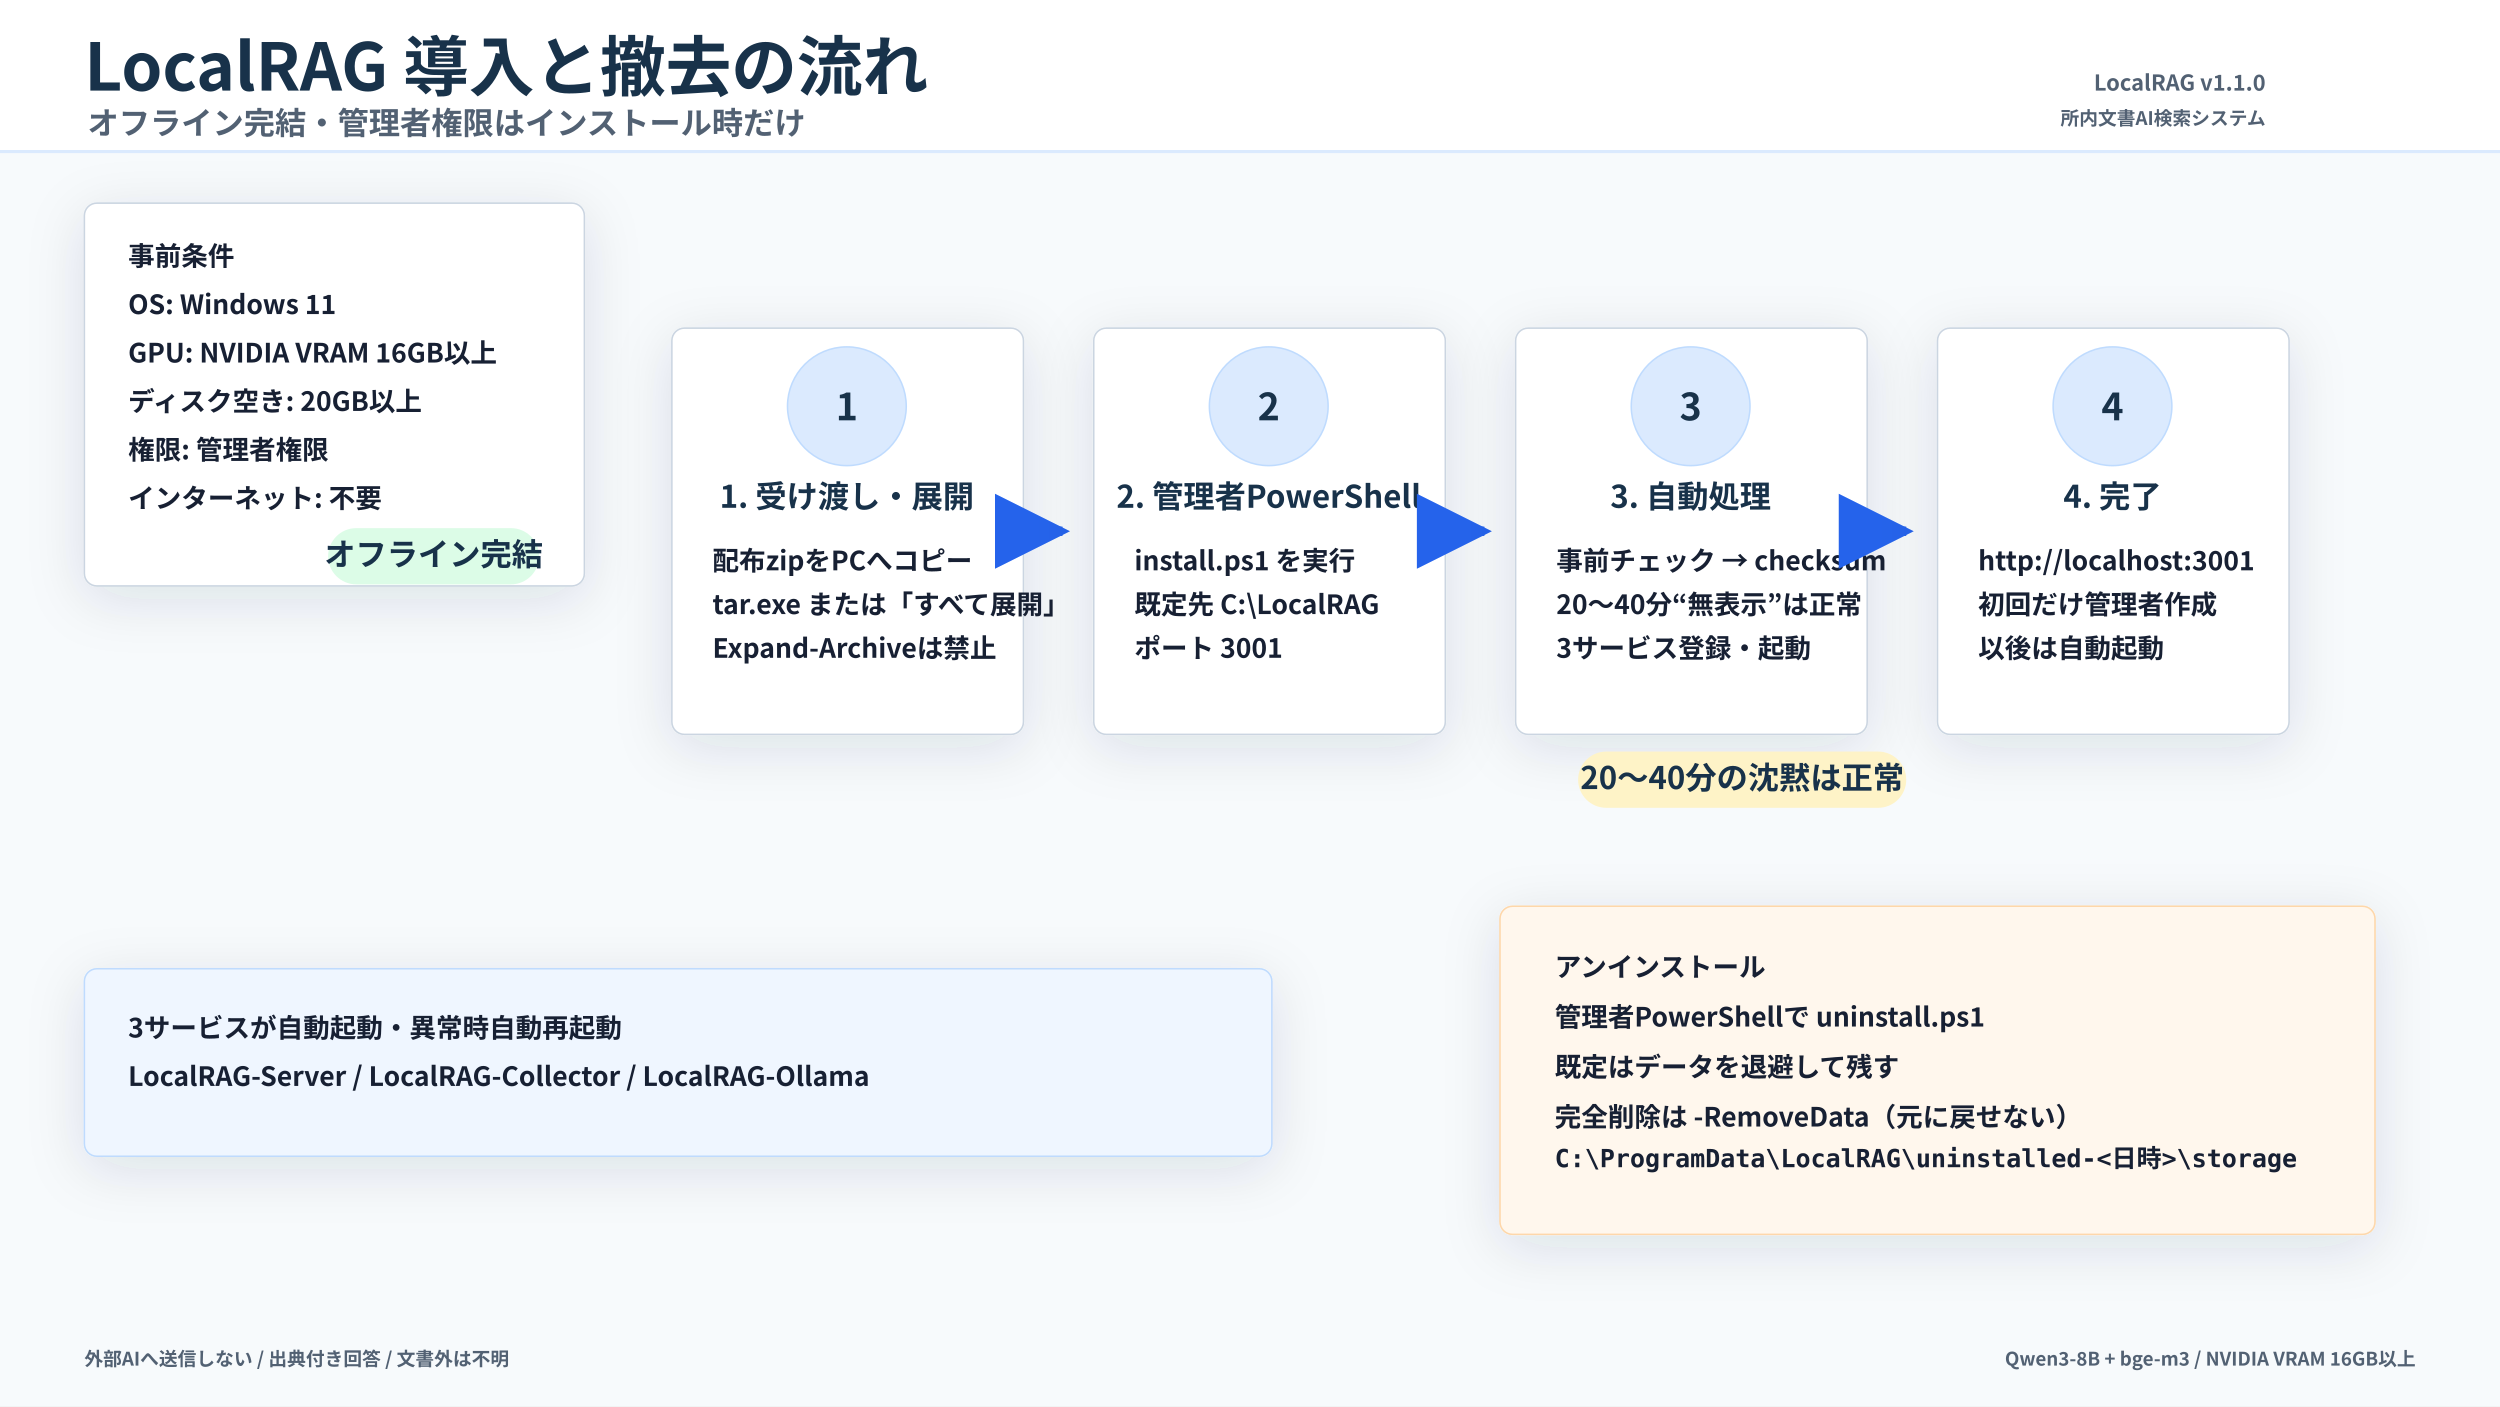
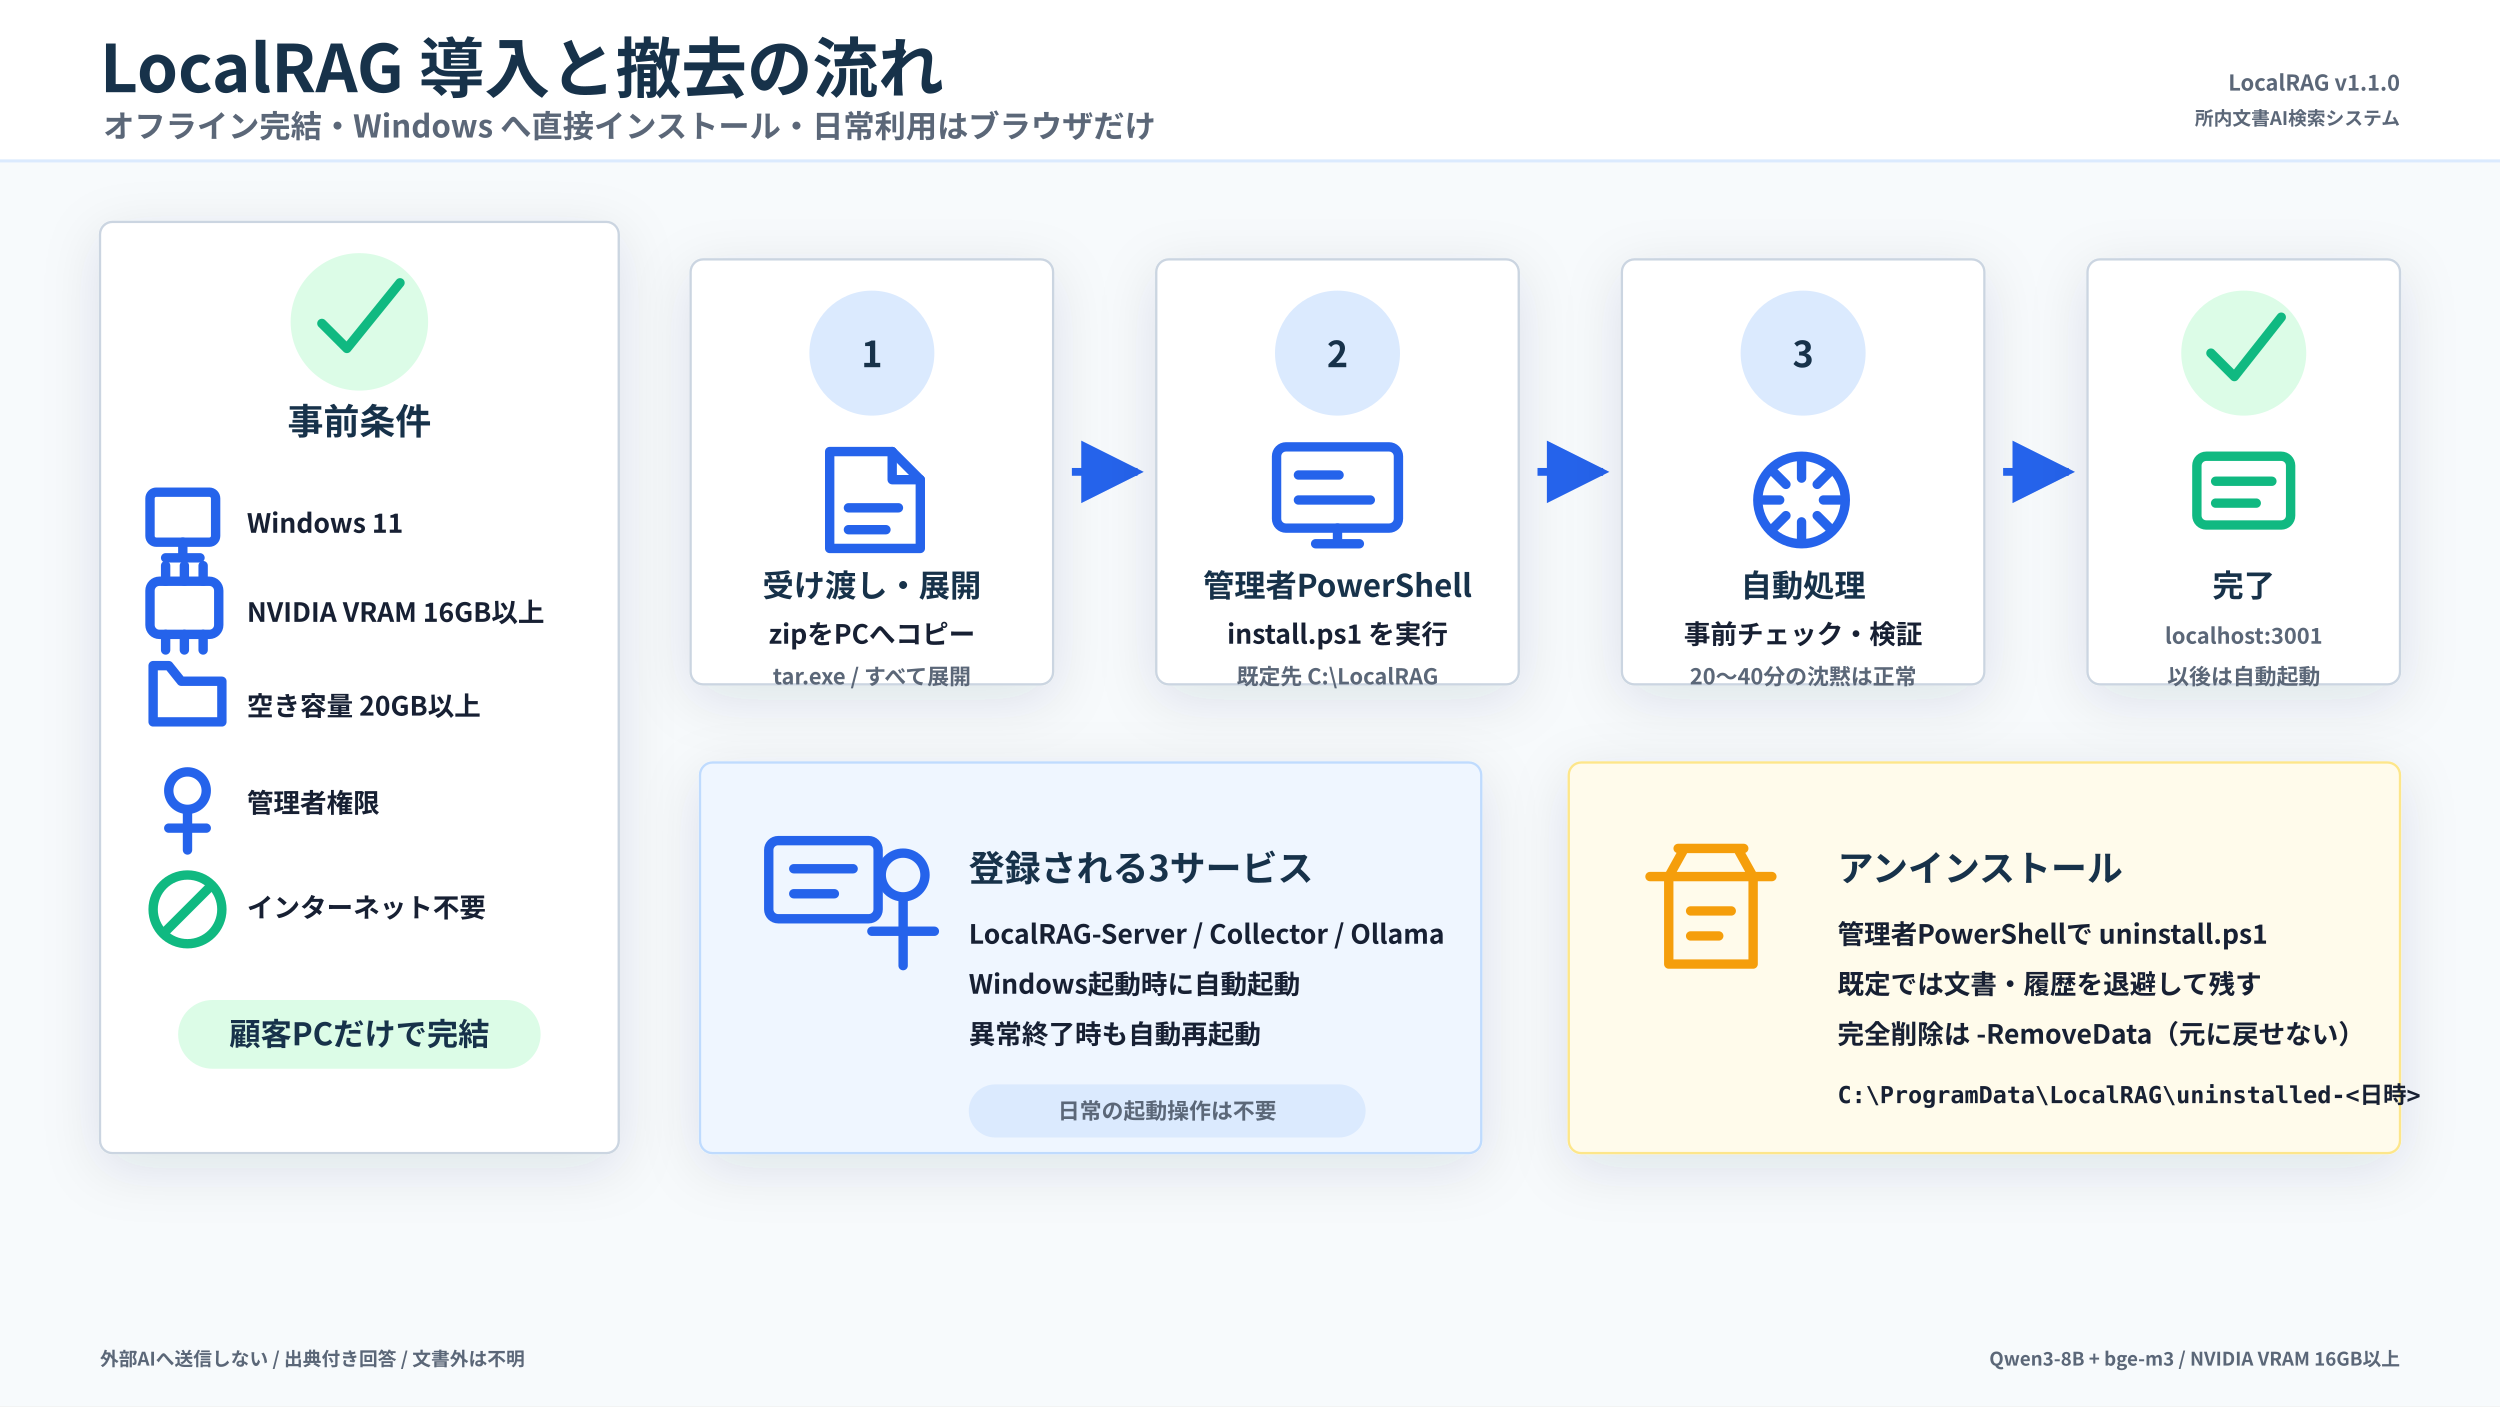
<svg xmlns="http://www.w3.org/2000/svg" width="1600" height="900" viewBox="0 0 1600 900" role="img" aria-label="LocalRAG 導入と撤去の流れ">
  <defs>
    <style>
      .jp { font-family: 'Yu Gothic UI','Yu Gothic','Meiryo','Noto Sans CJK JP',sans-serif; }
      .mono { font-family: 'Cascadia Mono','Consolas','Yu Gothic UI',monospace; }
-       .title { font-size:42px;font-weight:800;fill:#18324a; }
-       .subtitle { font-size:20px;font-weight:650;fill:#526173; }
-       .h2 { font-size:24px;font-weight:800;fill:#18324a; }
-       .h3 { font-size:20px;font-weight:800;fill:#18324a; }
+       .title { font-size:42px;font-weight:800;fill:#17324a; }
+       .subtitle { font-size:20px;font-weight:650;fill:#5b6778; }
+       .h2 { font-size:23px;font-weight:800;fill:#17324a; }
+       .h3 { font-size:20px;font-weight:800;fill:#17324a; }
      .body { font-size:17px;font-weight:650;fill:#172033; }
-       .small { font-size:14px;font-weight:650;fill:#526173; }
-       .tiny { font-size:12px;font-weight:650;fill:#526173; }
-       .monoText { font-size:16px;font-weight:700;fill:#172033; }
+       .small { font-size:14px;font-weight:650;fill:#5b6778; }
+       .tiny { font-size:12px;font-weight:650;fill:#5b6778; }
+       .monoText { font-size:15px;font-weight:700;fill:#172033; }
      .white { fill:#fff; }
-       .shadow { filter: drop-shadow(0 8px 18px rgba(24,50,74,.12)); }
+       .card { fill:#fff;stroke:#cbd5e1;stroke-width:1.5;rx:8; }
+       .softBlue { fill:#eff6ff;stroke:#bfdbfe;stroke-width:1.5;rx:8; }
+       .softGreen { fill:#ecfdf5;stroke:#bbf7d0;stroke-width:1.5;rx:8; }
+       .softAmber { fill:#fffbeb;stroke:#fde68a;stroke-width:1.5;rx:8; }
+       .softRed { fill:#fff1f2;stroke:#fecdd3;stroke-width:1.5;rx:8; }
+       .shadow { filter: drop-shadow(0 9px 18px rgba(23,50,74,.11)); }
+       .icon { fill:none;stroke:#2563eb;stroke-width:6;stroke-linecap:round;stroke-linejoin:round; }
+       .iconG { fill:none;stroke:#10b981;stroke-width:6;stroke-linecap:round;stroke-linejoin:round; }
+       .iconA { fill:none;stroke:#f59e0b;stroke-width:6;stroke-linecap:round;stroke-linejoin:round; }
+       .iconR { fill:none;stroke:#dc2626;stroke-width:6;stroke-linecap:round;stroke-linejoin:round; }
+       .chipBlue { fill:#dbeafe; }
+       .chipGreen { fill:#dcfce7; }
+       .chipAmber { fill:#fef3c7; }
+       .chipRed { fill:#fee2e2; }
    </style>
    <marker id="arrow" viewBox="0 0 10 10" refX="9" refY="5" markerWidth="8" markerHeight="8" orient="auto">
      <path d="M0 0L10 5L0 10z" fill="#2563eb" />
    </marker>
    <marker id="arrowG" viewBox="0 0 10 10" refX="9" refY="5" markerWidth="8" markerHeight="8" orient="auto">
      <path d="M0 0L10 5L0 10z" fill="#10b981" />
    </marker>
  </defs>
  <rect width="1600" height="900" fill="#f7fafc" />
-   <rect width="1600" height="98" fill="#fff" />
-   <rect y="96" width="1600" height="2" fill="#dbeafe" />
-   <text class="jp title" x="54" y="58">LocalRAG 導入と撤去の流れ</text>
-   <text class="jp subtitle" x="56" y="86">オフライン完結・管理者権限はインストール時だけ</text>
-   <text class="jp small" x="1450" y="58" text-anchor="end">LocalRAG v1.1.0</text>
-   <text class="jp tiny" x="1450" y="80" text-anchor="end">所内文書AI検索システム</text>
-   <rect class="shadow" x="54" y="130" width="320" height="245" rx="8" fill="#fff" stroke="#cbd5e1" />
-   <text class="jp body" x="82" y="170" text-anchor="start">事前条件</text>
-   <text class="jp body" x="82" y="201" text-anchor="start">OS: Windows 11</text>
-   <text class="jp body" x="82" y="232" text-anchor="start">GPU: NVIDIA VRAM 16GB以上</text>
-   <text class="jp body" x="82" y="263" text-anchor="start">ディスク空き: 20GB以上</text>
-   <text class="jp body" x="82" y="294" text-anchor="start">権限: 管理者権限</text>
-   <text class="jp body" x="82" y="325" text-anchor="start">インターネット: 不要</text>
-   <rect x="210" y="338" width="135" height="36" rx="18" fill="#dcfce7" />
-   <text class="jp h3" x="277.5" y="362" text-anchor="middle" fill="#10b981">オフライン完結</text>
-   <rect class="shadow" x="430" y="210" width="225" height="260" rx="8" fill="#fff" stroke="#cbd5e1" />
-   <circle cx="542" cy="260" r="38" fill="#dbeafe" stroke="#bfdbfe" />
-   <text class="jp h2" x="542" y="269" text-anchor="middle">1</text>
-   <text class="jp h3" x="542" y="325" text-anchor="middle">1. 受け渡し・展開</text>
-   <text class="jp body" x="456" y="365" text-anchor="start">配布zipをPCへコピー</text>
-   <text class="jp body" x="456" y="393" text-anchor="start">tar.exe または「すべて展開」</text>
-   <text class="jp body" x="456" y="421" text-anchor="start">Expand-Archiveは禁止</text>
-   <line x1="665" y1="340" x2="680" y2="340" stroke="#2563eb" stroke-width="6" marker-end="url(#arrow)" />
-   <rect class="shadow" x="700" y="210" width="225" height="260" rx="8" fill="#fff" stroke="#cbd5e1" />
-   <circle cx="812" cy="260" r="38" fill="#dbeafe" stroke="#bfdbfe" />
-   <text class="jp h2" x="812" y="269" text-anchor="middle">2</text>
-   <text class="jp h3" x="812" y="325" text-anchor="middle">2. 管理者PowerShell</text>
-   <text class="jp body" x="726" y="365" text-anchor="start">install.ps1 を実行</text>
-   <text class="jp body" x="726" y="393" text-anchor="start">既定先 C:\LocalRAG</text>
-   <text class="jp body" x="726" y="421" text-anchor="start">ポート 3001</text>
-   <line x1="935" y1="340" x2="950" y2="340" stroke="#2563eb" stroke-width="6" marker-end="url(#arrow)" />
-   <rect class="shadow" x="970" y="210" width="225" height="260" rx="8" fill="#fff" stroke="#cbd5e1" />
-   <circle cx="1082" cy="260" r="38" fill="#dbeafe" stroke="#bfdbfe" />
-   <text class="jp h2" x="1082" y="269" text-anchor="middle">3</text>
-   <text class="jp h3" x="1082" y="325" text-anchor="middle">3. 自動処理</text>
-   <text class="jp body" x="996" y="365" text-anchor="start">事前チェック → checksum</text>
-   <text class="jp body" x="996" y="393" text-anchor="start">20〜40分“無表示”は正常</text>
-   <text class="jp body" x="996" y="421" text-anchor="start">3サービス登録・起動</text>
-   <line x1="1205" y1="340" x2="1220" y2="340" stroke="#2563eb" stroke-width="6" marker-end="url(#arrow)" />
-   <rect class="shadow" x="1240" y="210" width="225" height="260" rx="8" fill="#fff" stroke="#cbd5e1" />
-   <circle cx="1352" cy="260" r="38" fill="#dbeafe" stroke="#bfdbfe" />
-   <text class="jp h2" x="1352" y="269" text-anchor="middle">4</text>
-   <text class="jp h3" x="1352" y="325" text-anchor="middle">4. 完了</text>
-   <text class="jp body" x="1266" y="365" text-anchor="start">http://localhost:3001</text>
-   <text class="jp body" x="1266" y="393" text-anchor="start">初回だけ管理者作成</text>
-   <text class="jp body" x="1266" y="421" text-anchor="start">以後は自動起動</text>
-   <rect x="1010" y="481" width="210" height="36" rx="18" fill="#fef3c7" />
-   <text class="jp h3" x="1115" y="505" text-anchor="middle" fill="#f59e0b">20〜40分の沈黙は正常</text>
-   <rect class="shadow" x="960" y="580" width="560" height="210" rx="8" fill="#fff7ed" stroke="#fed7aa" />
-   <text class="jp body" x="995" y="625" text-anchor="start">アンインストール</text>
-   <text class="jp body" x="995" y="657" text-anchor="start">管理者PowerShellで uninstall.ps1</text>
-   <text class="jp body" x="995" y="689" text-anchor="start">既定はデータを退避して残す</text>
-   <text class="jp body" x="995" y="721" text-anchor="start">完全削除は -RemoveData（元に戻せない）</text>
-   <text class="mono monoText" x="995" y="747">C:\ProgramData\LocalRAG\uninstalled-&lt;日時&gt;\storage</text>
-   <rect class="shadow" x="54" y="620" width="760" height="120" rx="8" fill="#eff6ff" stroke="#bfdbfe" />
-   <text class="jp body" x="82" y="664" text-anchor="start">3サービスが自動起動・異常時自動再起動</text>
-   <text class="jp body" x="82" y="695" text-anchor="start">LocalRAG-Server / LocalRAG-Collector / LocalRAG-Ollama</text>
-   <text class="jp tiny" x="54" y="874">外部AIへ送信しない / 出典付き回答 / 文書外は不明</text>
-   <text class="jp tiny" x="1546" y="874" text-anchor="end">Qwen3-8B + bge-m3 / NVIDIA VRAM 16GB以上</text>
+   <rect width="1600" height="104" fill="#fff" />
+   <rect y="102" width="1600" height="2" fill="#dbeafe" />
+   <text class="jp title" x="64" y="59">LocalRAG 導入と撤去の流れ</text>
+   <text class="jp subtitle" x="66" y="88">オフライン完結・Windows へ直接インストール・日常利用はブラウザだけ</text>
+   <text class="jp small" x="1536" y="58" text-anchor="end">LocalRAG v1.1.0</text>
+   <text class="jp tiny" x="1536" y="80" text-anchor="end">所内文書AI検索システム</text>
+   <rect class="shadow card" x="64" y="142" width="332" height="596" />
+   <circle cx="230" cy="206" r="44" class="chipGreen" />
+   <path class="iconG" d="M206 207 l16 16 l34 -42" />
+   <text class="jp h2" x="230" y="278" text-anchor="middle">事前条件</text>
+   <g class="icon" transform="translate(96 315)">
+     <rect x="0" y="0" width="42" height="32" rx="4" />
+     <path d="M10 42h22M21 32v10" />
+   </g>
+   <text class="jp body" x="158" y="341">Windows 11</text>
+   <g class="icon" transform="translate(96 372)">
+     <rect x="0" y="0" width="44" height="34" rx="6" />
+     <path d="M10 -10v10M22 -10v10M34 -10v10M10 34v10M22 34v10M34 34v10" />
+   </g>
+   <text class="jp body" x="158" y="398">NVIDIA VRAM 16GB以上</text>
+   <g class="icon" transform="translate(98 430)">
+     <path d="M0 32 h44 v-26 h-26 l-8 -10 h-10z" />
+   </g>
+   <text class="jp body" x="158" y="458">空き容量 20GB以上</text>
+   <g class="icon" transform="translate(102 492)">
+     <circle cx="18" cy="14" r="12" />
+     <path d="M18 27v25M6 38h24" />
+   </g>
+   <text class="jp body" x="158" y="520">管理者権限</text>
+   <g class="iconG" transform="translate(98 560)">
+     <circle cx="22" cy="22" r="22" />
+     <path d="M7 37 L37 7" />
+   </g>
+   <text class="jp body" x="158" y="587">インターネット不要</text>
+   <rect x="114" y="640" width="232" height="44" rx="22" class="chipGreen" />
+   <text class="jp h3" x="230" y="669" text-anchor="middle" fill="#047857">顧客PCだけで完結</text>
+   <g>
+     <rect class="shadow card" x="442" y="166" width="232" height="272" />
+     <circle cx="558" cy="226" r="40" class="chipBlue" />
+     <text class="jp h2" x="558" y="235" text-anchor="middle">1</text>
+     <g class="icon" transform="translate(523 281)">
+       <path d="M8 8h40l18 18v44H8z" />
+       <path d="M48 8v18h18" />
+       <path d="M20 44h32M20 58h24" />
+     </g>
+     <text class="jp h3" x="558" y="382" text-anchor="middle">受け渡し・展開</text>
+     <text class="jp body" x="558" y="412" text-anchor="middle">zipをPCへコピー</text>
+     <text class="jp small" x="558" y="438" text-anchor="middle">tar.exe / すべて展開</text>
+   </g>
+   <line x1="686" y1="302" x2="728" y2="302" stroke="#2563eb" stroke-width="5" marker-end="url(#arrow)" />
+   <g>
+     <rect class="shadow card" x="740" y="166" width="232" height="272" />
+     <circle cx="856" cy="226" r="40" class="chipBlue" />
+     <text class="jp h2" x="856" y="235" text-anchor="middle">2</text>
+     <g class="icon" transform="translate(817 286)">
+       <rect x="0" y="0" width="78" height="52" rx="6" />
+       <path d="M14 18h26M14 34h46M25 62h28M39 52v10" />
+     </g>
+     <text class="jp h3" x="856" y="382" text-anchor="middle">管理者PowerShell</text>
+     <text class="jp body" x="856" y="412" text-anchor="middle">install.ps1 を実行</text>
+     <text class="jp small" x="856" y="438" text-anchor="middle">既定先 C:\LocalRAG</text>
+   </g>
+   <line x1="984" y1="302" x2="1026" y2="302" stroke="#2563eb" stroke-width="5" marker-end="url(#arrow)" />
+   <g>
+     <rect class="shadow card" x="1038" y="166" width="232" height="272" />
+     <circle cx="1154" cy="226" r="40" class="chipBlue" />
+     <text class="jp h2" x="1154" y="235" text-anchor="middle">3</text>
+     <g class="icon" transform="translate(1115 282)">
+       <circle cx="38" cy="38" r="28" />
+       <path d="M38 12v12M38 52v12M12 38h12M52 38h12M20 20l8 8M56 20l-8 8M20 56l8-8M56 56l-8-8" />
+     </g>
+     <text class="jp h3" x="1154" y="382" text-anchor="middle">自動処理</text>
+     <text class="jp body" x="1154" y="412" text-anchor="middle">事前チェック・検証</text>
+     <text class="jp small" x="1154" y="438" text-anchor="middle">20〜40分の沈黙は正常</text>
+   </g>
+   <line x1="1282" y1="302" x2="1324" y2="302" stroke="#2563eb" stroke-width="5" marker-end="url(#arrow)" />
+   <g>
+     <rect class="shadow card" x="1336" y="166" width="200" height="272" />
+     <circle cx="1436" cy="226" r="40" class="chipGreen" />
+     <path class="iconG" d="M1415 226 l15 15 l30 -38" />
+     <g class="iconG" transform="translate(1406 292)">
+       <rect x="0" y="0" width="60" height="44" rx="6" />
+       <path d="M12 16h36M12 30h26" />
+     </g>
+     <text class="jp h3" x="1436" y="382" text-anchor="middle">完了</text>
+     <text class="jp small" x="1436" y="412" text-anchor="middle">localhost:3001</text>
+     <text class="jp small" x="1436" y="438" text-anchor="middle">以後は自動起動</text>
+   </g>
+   <rect class="shadow softBlue" x="448" y="488" width="500" height="250" />
+   <g class="icon" transform="translate(492 538)">
+     <rect x="0" y="0" width="70" height="50" rx="6" />
+     <path d="M16 18h38M16 34h26" />
+     <circle cx="86" cy="22" r="14" />
+     <path d="M86 38v42M66 58h40" />
+   </g>
+   <text class="jp h2" x="620" y="564">登録される3サービス</text>
+   <text class="jp body" x="620" y="604">LocalRAG-Server / Collector / Ollama</text>
+   <text class="jp body" x="620" y="636">Windows起動時に自動起動</text>
+   <text class="jp body" x="620" y="668">異常終了時も自動再起動</text>
+   <rect x="620" y="694" width="254" height="34" rx="17" class="chipBlue" />
+   <text class="jp small" x="747" y="716" text-anchor="middle">日常の起動操作は不要</text>
+   <rect class="shadow softAmber" x="1004" y="488" width="532" height="250" />
+   <g class="iconA" transform="translate(1048 535)">
+     <path d="M8 26h78M26 8h42M30 8l-10 18v56h54V26L64 8" />
+     <path d="M34 48h26M34 64h18" />
+   </g>
+   <text class="jp h2" x="1176" y="564">アンインストール</text>
+   <text class="jp body" x="1176" y="604">管理者PowerShellで uninstall.ps1</text>
+   <text class="jp body" x="1176" y="636">既定では文書・履歴を退避して残す</text>
+   <text class="jp body" x="1176" y="668">完全削除は -RemoveData（元に戻せない）</text>
+   <text class="mono monoText" x="1176" y="706">C:\ProgramData\LocalRAG\uninstalled-&lt;日時&gt;</text>
+   <text class="jp tiny" x="64" y="874">外部AIへ送信しない / 出典付き回答 / 文書外は不明</text>
+   <text class="jp tiny" x="1536" y="874" text-anchor="end">Qwen3-8B + bge-m3 / NVIDIA VRAM 16GB以上</text>
</svg>
